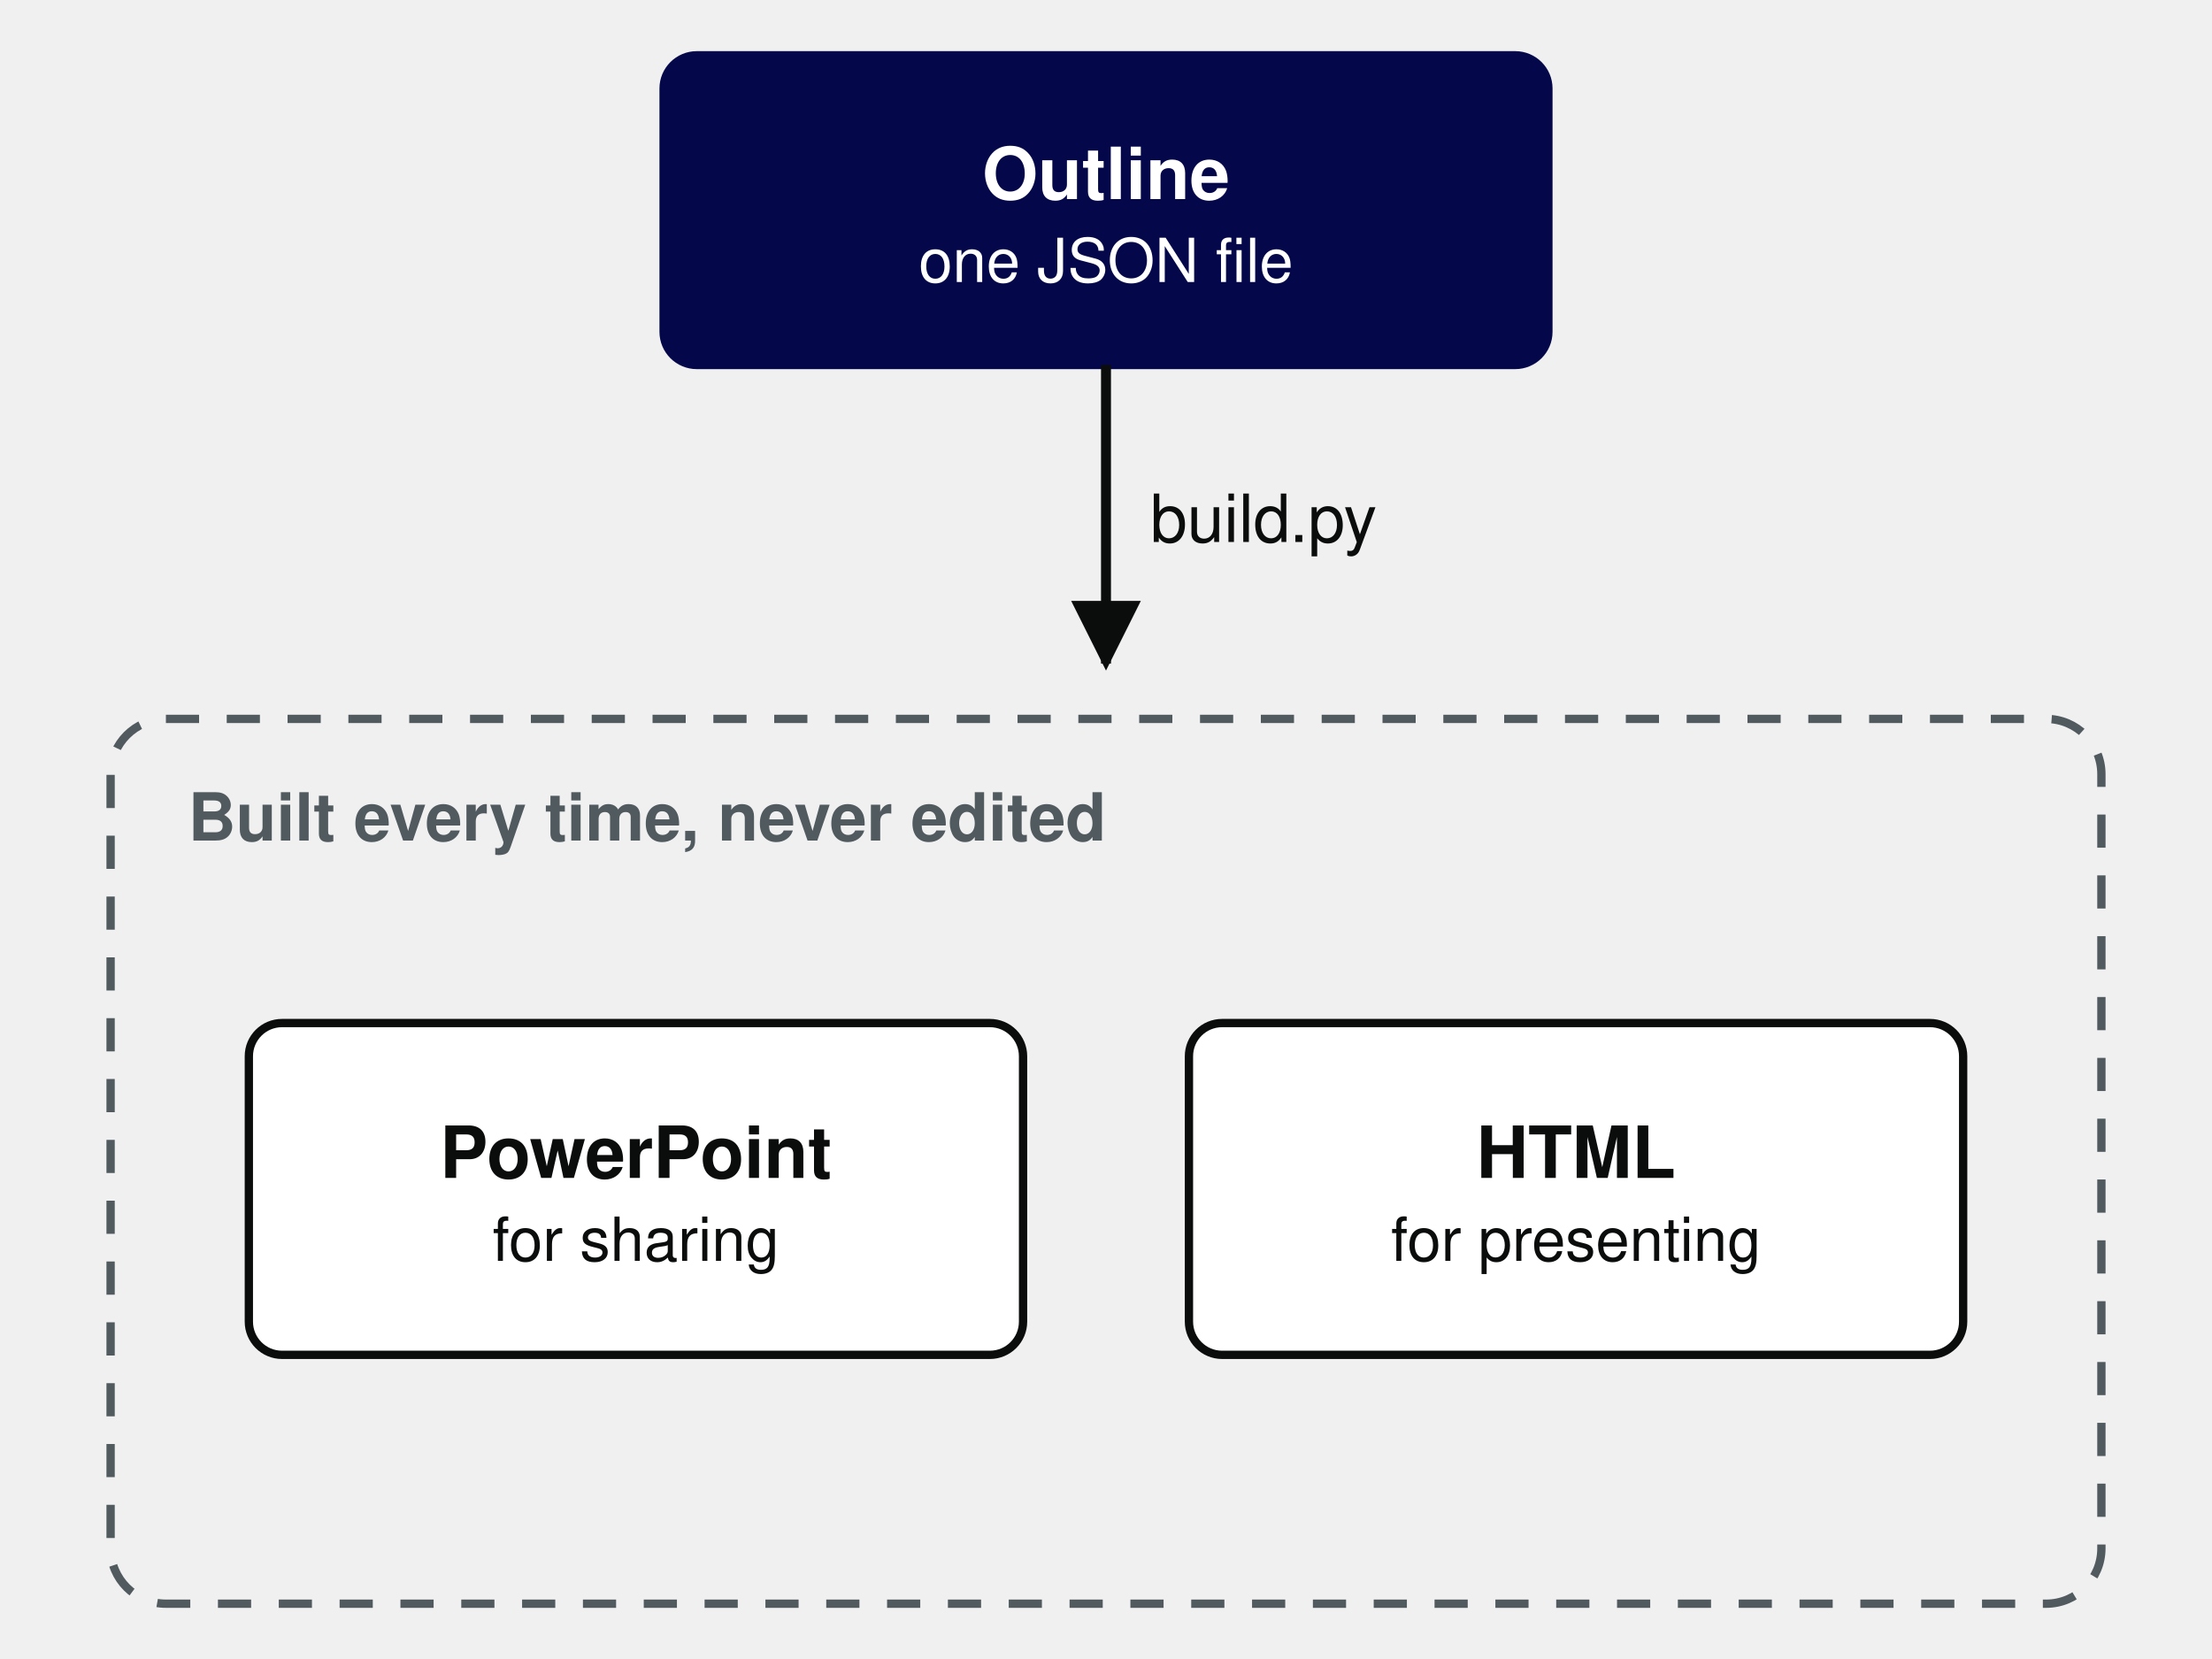
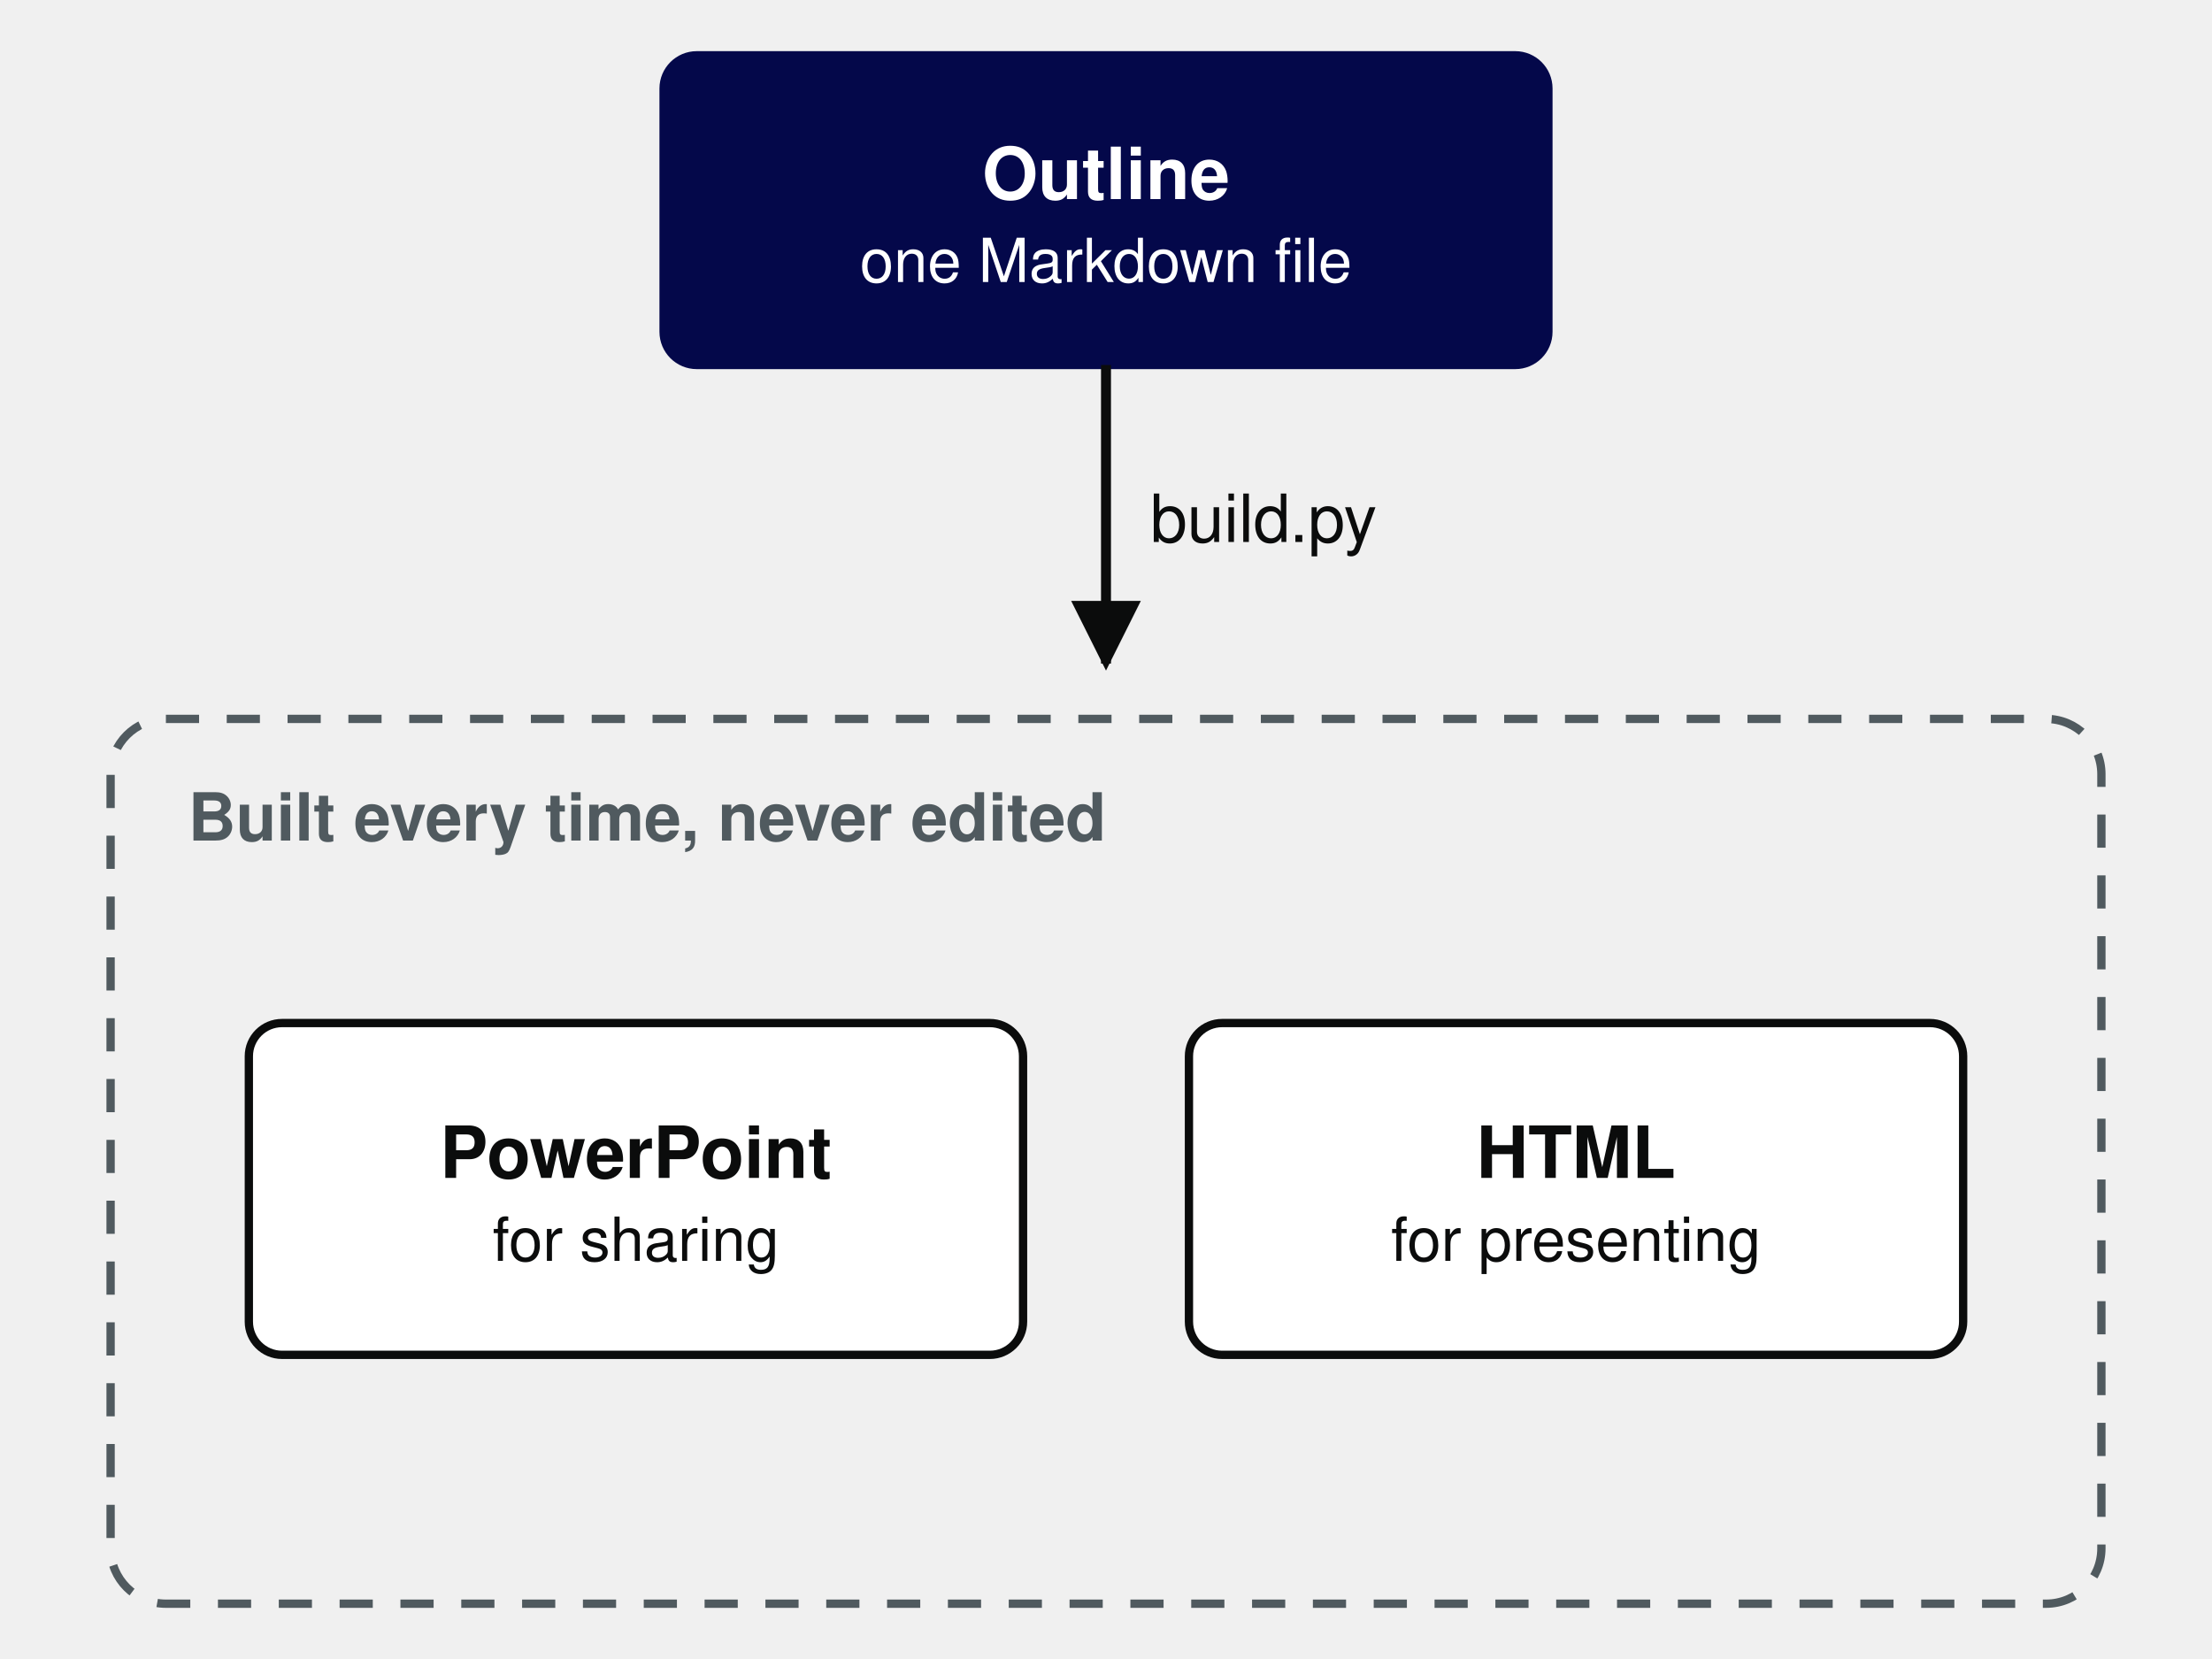
<svg xmlns="http://www.w3.org/2000/svg" viewBox="0 0 400 300" preserveAspectRatio="xMidYMid meet">
  <defs>
    <marker id="a" viewBox="0 0 10 10" refX="9" refY="5" markerWidth="7" markerHeight="7" orient="auto-start-reverse">
      <path d="M0 0 L10 5 L0 10 z" fill="#0B0C0C" />
    </marker>
  </defs>
  <rect x="120" y="10" width="160" height="56" rx="6" fill="#04084A" stroke="#04084A" stroke-width="1.5" />
  <text x="200.0" y="36.0" font-family="Helvetica Neue, Helvetica, Arial, sans-serif" font-size="13" font-weight="700" fill="#fff" text-anchor="middle">Outline</text>
-   <text x="200.0" y="51.0" font-family="Helvetica Neue, Helvetica, Arial, sans-serif" font-size="11" font-weight="400" fill="#fff" text-anchor="middle">one JSON file</text>
+   <text x="200.0" y="51.0" font-family="Helvetica Neue, Helvetica, Arial, sans-serif" font-size="11" font-weight="400" fill="#fff" text-anchor="middle">one Markdown file</text>
  <line x1="200" y1="66" x2="200" y2="120" stroke="#0B0C0C" stroke-width="1.8" marker-end="url(#a)" />
  <text x="208" y="98" font-family="Helvetica Neue, Helvetica, Arial, sans-serif" font-size="12" font-weight="400" fill="#0B0C0C" text-anchor="start">build.py</text>
  <rect x="20" y="130" width="360" height="160" rx="10" fill="none" stroke="#505A5F" stroke-width="1.5" stroke-dasharray="6 5" />
  <text x="34" y="152" font-family="Helvetica Neue, Helvetica, Arial, sans-serif" font-size="12" font-weight="700" fill="#505A5F" text-anchor="start">Built every time, never edited</text>
  <rect x="45" y="185" width="140" height="60" rx="6" fill="#fff" stroke="#0B0C0C" stroke-width="1.5" />
  <text x="115.0" y="213.0" font-family="Helvetica Neue, Helvetica, Arial, sans-serif" font-size="13" font-weight="700" fill="#0B0C0C" text-anchor="middle">PowerPoint</text>
  <text x="115.0" y="228.0" font-family="Helvetica Neue, Helvetica, Arial, sans-serif" font-size="11" font-weight="400" fill="#0B0C0C" text-anchor="middle">for sharing</text>
  <rect x="215" y="185" width="140" height="60" rx="6" fill="#fff" stroke="#0B0C0C" stroke-width="1.5" />
  <text x="285.0" y="213.0" font-family="Helvetica Neue, Helvetica, Arial, sans-serif" font-size="13" font-weight="700" fill="#0B0C0C" text-anchor="middle">HTML</text>
  <text x="285.0" y="228.0" font-family="Helvetica Neue, Helvetica, Arial, sans-serif" font-size="11" font-weight="400" fill="#0B0C0C" text-anchor="middle">for presenting</text>
</svg>
